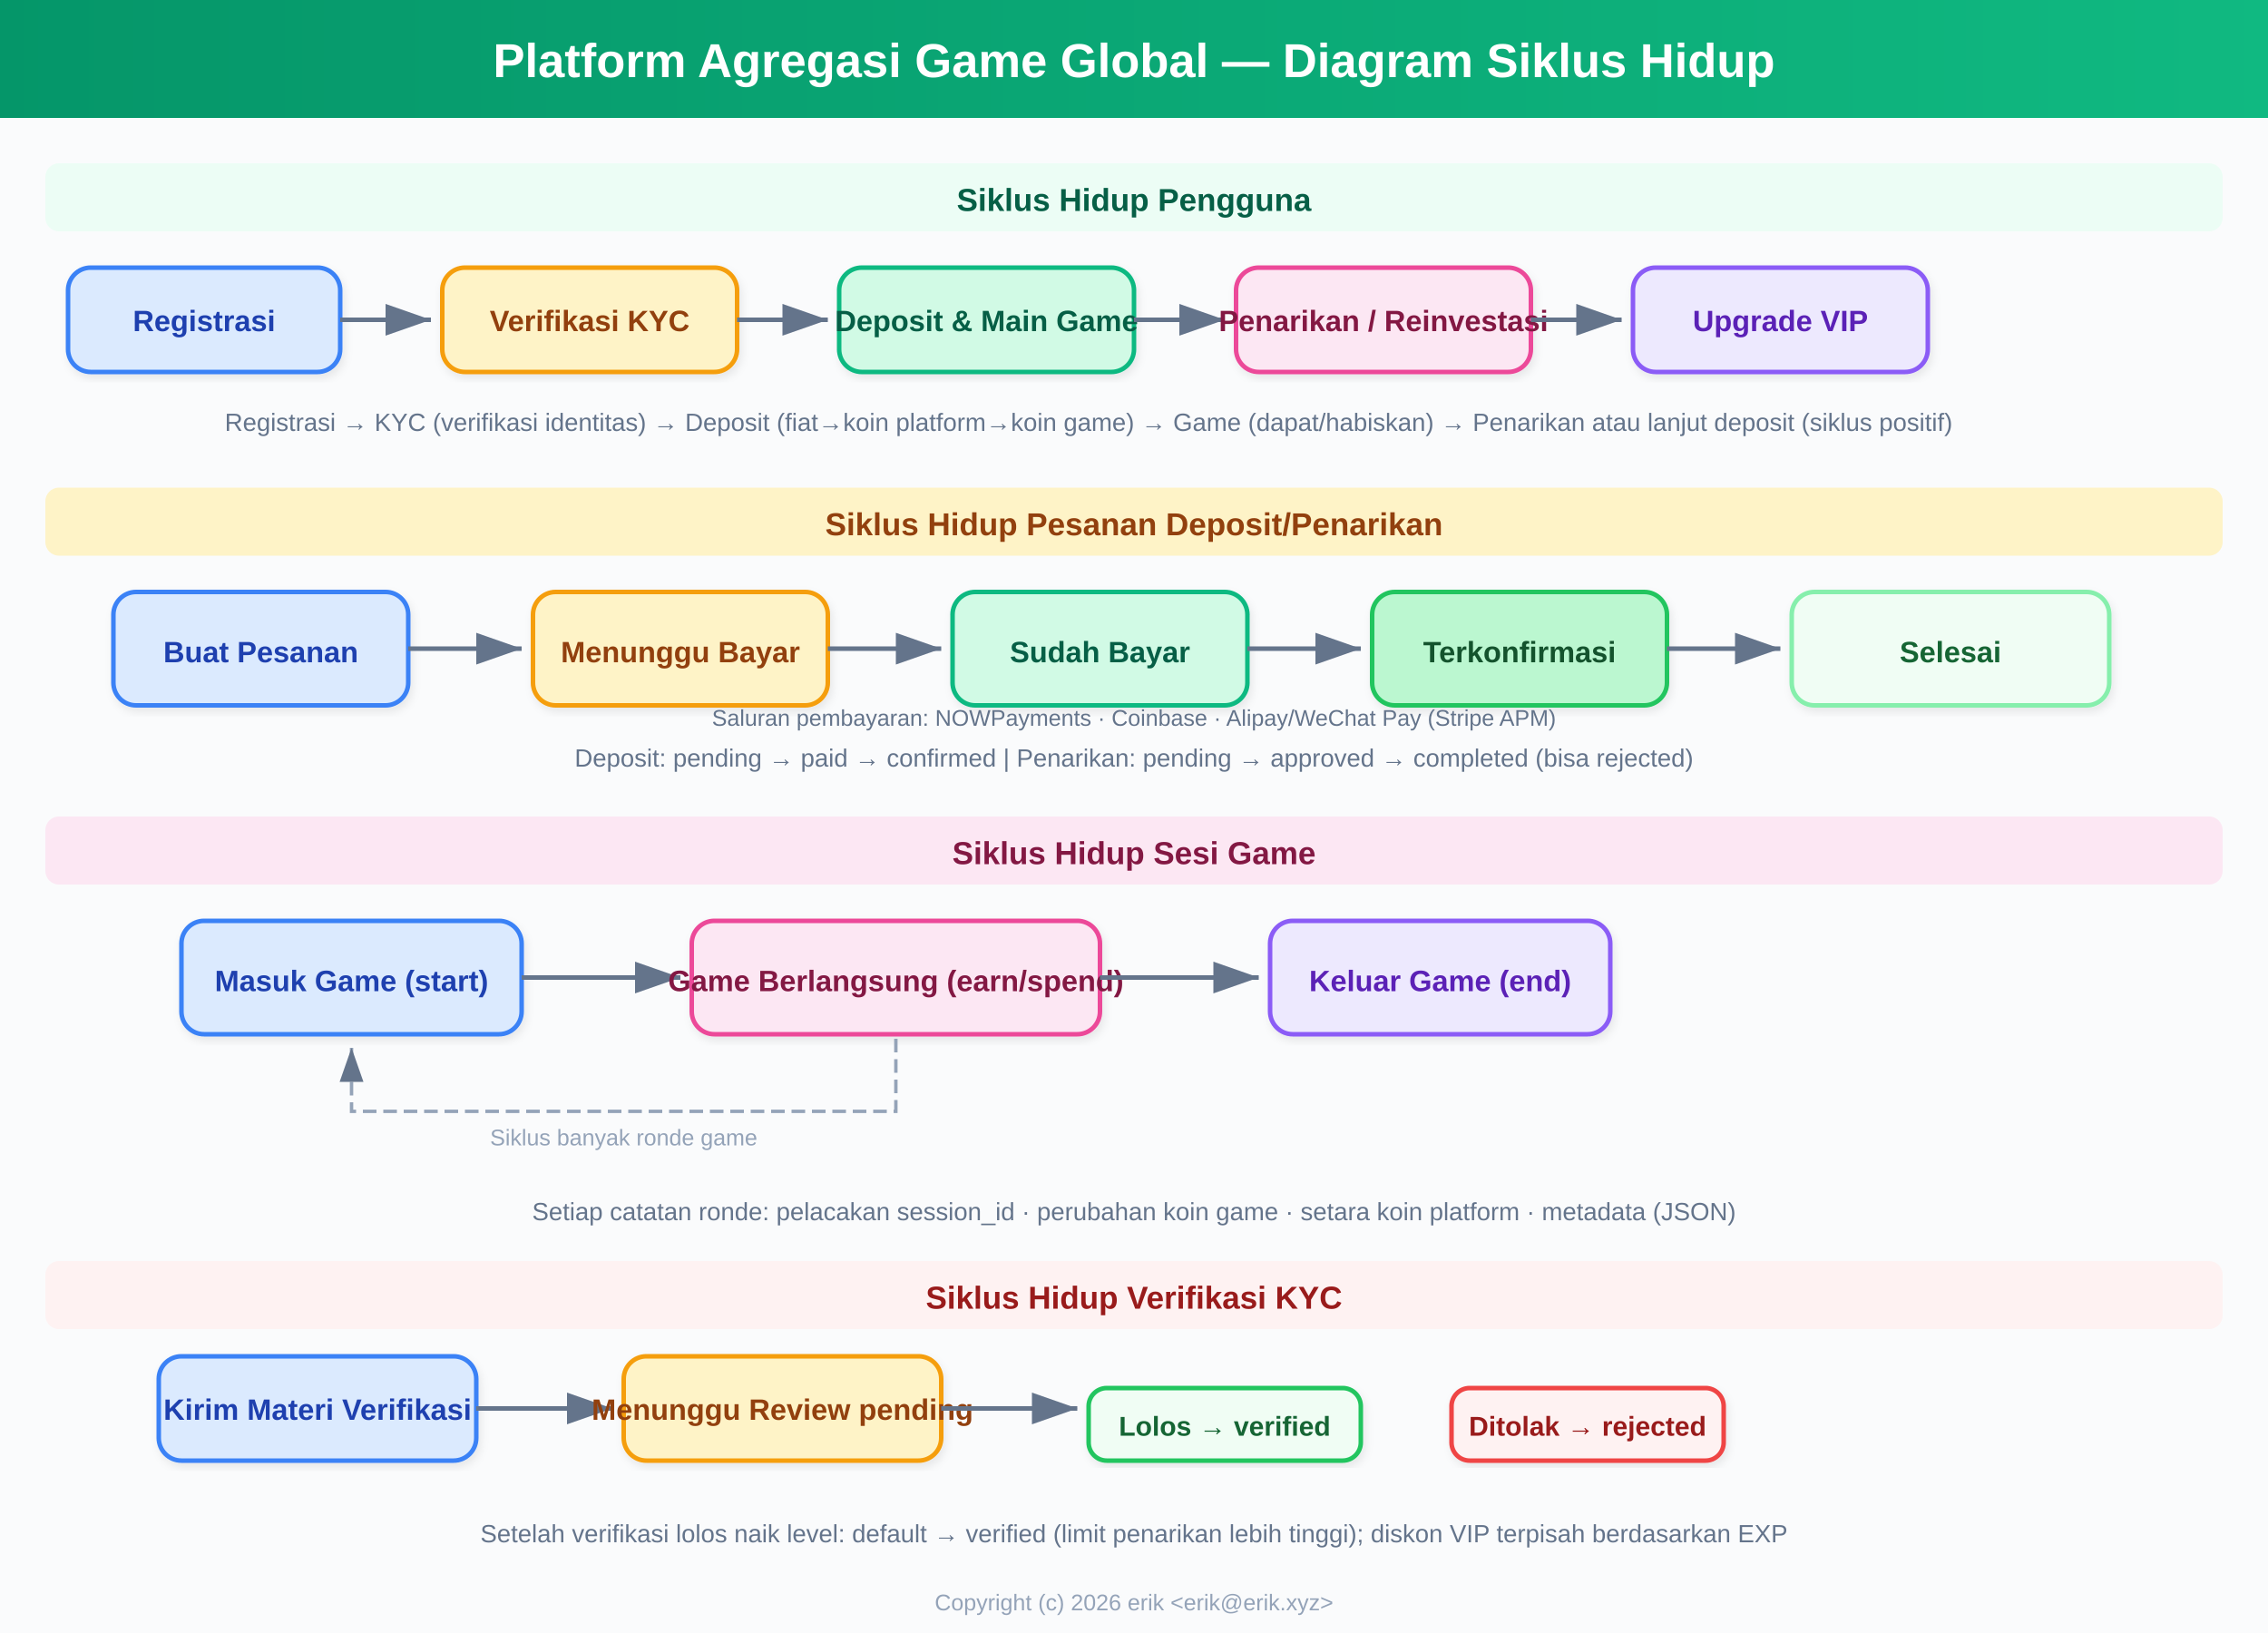
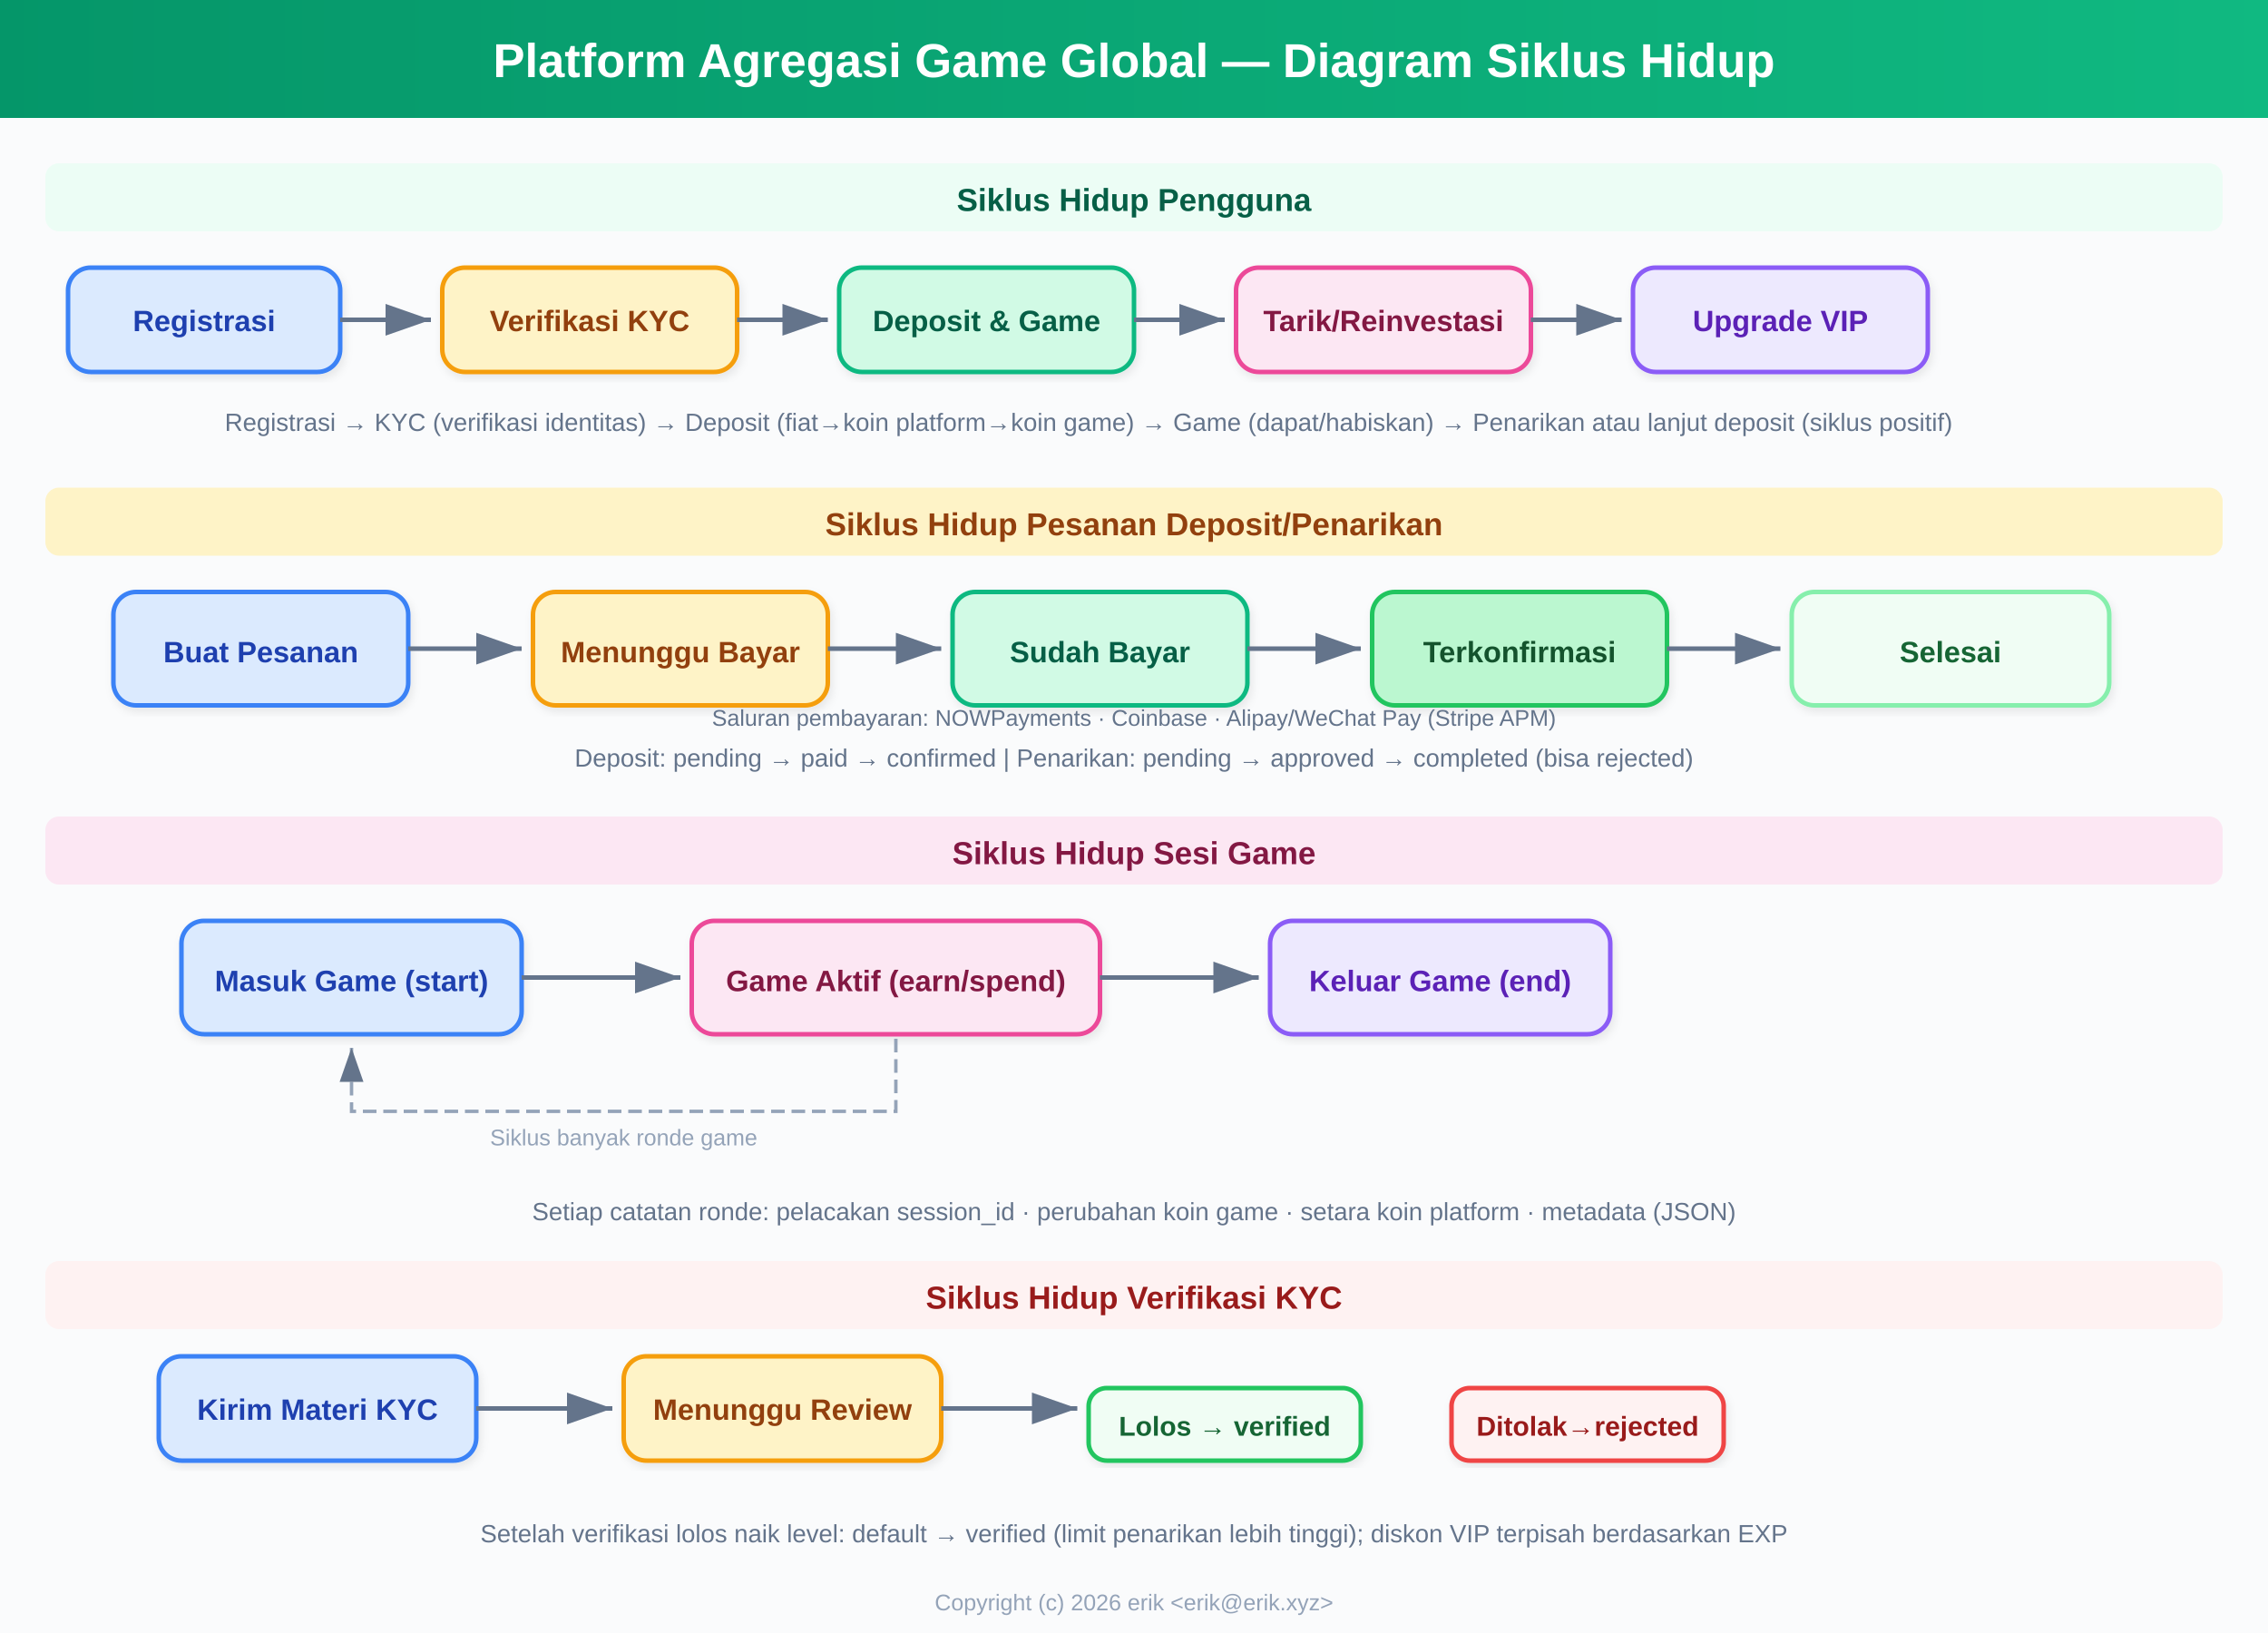
<svg xmlns="http://www.w3.org/2000/svg" viewBox="0 0 1000 720" font-family="Arial, 'Noto Sans SC', 'Noto Sans', sans-serif">
  <defs>
    <linearGradient id="hd" x1="0" y1="0" x2="1" y2="0">
      <stop offset="0%" stop-color="#059669" />
      <stop offset="100%" stop-color="#10b981" />
    </linearGradient>
    <marker id="arr" markerWidth="10" markerHeight="7" refX="10" refY="3.5" orient="auto">
      <polygon points="0 0, 10 3.5, 0 7" fill="#64748b" />
    </marker>
    <filter id="sh">
      <feDropShadow dx="1" dy="2" stdDeviation="2" flood-opacity=".08" />
    </filter>
  </defs>
  <rect width="1000" height="720" fill="#fafbfc" />
  <rect x="0" y="0" width="1000" height="52" fill="url(#hd)" />
  <text x="500" y="34" text-anchor="middle" fill="#fff" font-size="21" font-weight="bold">Platform Agregasi Game Global — Diagram Siklus Hidup</text>
  <rect x="20" y="72" width="960" height="30" rx="6" fill="#ecfdf5" />
  <text x="500" y="93" text-anchor="middle" fill="#065f46" font-size="14" font-weight="bold">Siklus Hidup Pengguna</text>
  <rect x="30" y="118" width="120" height="46" rx="10" fill="#dbeafe" stroke="#3b82f6" stroke-width="2" filter="url(#sh)" />
  <text x="90" y="146" text-anchor="middle" fill="#1e40af" font-size="13" font-weight="bold">Registrasi</text>
  <line x1="150" y1="141" x2="190" y2="141" stroke="#64748b" stroke-width="2" marker-end="url(#arr)" />
  <rect x="195" y="118" width="130" height="46" rx="10" fill="#fef3c7" stroke="#f59e0b" stroke-width="2" filter="url(#sh)" />
  <text x="260" y="146" text-anchor="middle" fill="#92400e" font-size="13" font-weight="bold">Verifikasi KYC</text>
  <line x1="325" y1="141" x2="365" y2="141" stroke="#64748b" stroke-width="2" marker-end="url(#arr)" />
  <rect x="370" y="118" width="130" height="46" rx="10" fill="#d1fae5" stroke="#10b981" stroke-width="2" filter="url(#sh)" />
-   <text x="435" y="146" text-anchor="middle" fill="#065f46" font-size="13" font-weight="bold">Deposit &amp; Main Game</text>
+   <text x="435" y="146" text-anchor="middle" fill="#065f46" font-size="13" font-weight="bold">Deposit &amp; Game</text>
  <line x1="500" y1="141" x2="540" y2="141" stroke="#64748b" stroke-width="2" marker-end="url(#arr)" />
  <rect x="545" y="118" width="130" height="46" rx="10" fill="#fce7f3" stroke="#ec4899" stroke-width="2" filter="url(#sh)" />
-   <text x="610" y="146" text-anchor="middle" fill="#831843" font-size="13" font-weight="bold">Penarikan / Reinvestasi</text>
+   <text x="610" y="146" text-anchor="middle" fill="#831843" font-size="13" font-weight="bold">Tarik/Reinvestasi</text>
  <line x1="675" y1="141" x2="715" y2="141" stroke="#64748b" stroke-width="2" marker-end="url(#arr)" />
  <rect x="720" y="118" width="130" height="46" rx="10" fill="#ede9fe" stroke="#8b5cf6" stroke-width="2" filter="url(#sh)" />
  <text x="785" y="146" text-anchor="middle" fill="#5b21b6" font-size="13" font-weight="bold">Upgrade VIP</text>
  <text x="480" y="190" text-anchor="middle" fill="#64748b" font-size="11">Registrasi → KYC (verifikasi identitas) → Deposit (fiat→koin platform→koin game) → Game (dapat/habiskan) → Penarikan atau lanjut deposit (siklus positif)</text>
  <rect x="20" y="215" width="960" height="30" rx="6" fill="#fef3c7" />
  <text x="500" y="236" text-anchor="middle" fill="#92400e" font-size="14" font-weight="bold">Siklus Hidup Pesanan Deposit/Penarikan</text>
  <rect x="50" y="261" width="130" height="50" rx="10" fill="#dbeafe" stroke="#3b82f6" stroke-width="2" filter="url(#sh)" />
  <text x="115" y="292" text-anchor="middle" fill="#1e40af" font-size="13" font-weight="bold">Buat Pesanan</text>
  <line x1="180" y1="286" x2="230" y2="286" stroke="#64748b" stroke-width="2" marker-end="url(#arr)" />
  <rect x="235" y="261" width="130" height="50" rx="10" fill="#fef3c7" stroke="#f59e0b" stroke-width="2" filter="url(#sh)" />
  <text x="300" y="292" text-anchor="middle" fill="#92400e" font-size="13" font-weight="bold">Menunggu Bayar</text>
  <line x1="365" y1="286" x2="415" y2="286" stroke="#64748b" stroke-width="2" marker-end="url(#arr)" />
  <rect x="420" y="261" width="130" height="50" rx="10" fill="#d1fae5" stroke="#10b981" stroke-width="2" filter="url(#sh)" />
  <text x="485" y="292" text-anchor="middle" fill="#065f46" font-size="13" font-weight="bold">Sudah Bayar</text>
  <line x1="550" y1="286" x2="600" y2="286" stroke="#64748b" stroke-width="2" marker-end="url(#arr)" />
  <rect x="605" y="261" width="130" height="50" rx="10" fill="#bbf7d0" stroke="#22c55e" stroke-width="2" filter="url(#sh)" />
  <text x="670" y="292" text-anchor="middle" fill="#14532d" font-size="13" font-weight="bold">Terkonfirmasi</text>
  <line x1="735" y1="286" x2="785" y2="286" stroke="#64748b" stroke-width="2" marker-end="url(#arr)" />
  <rect x="790" y="261" width="140" height="50" rx="10" fill="#f0fdf4" stroke="#86efac" stroke-width="2" filter="url(#sh)" />
  <text x="860" y="292" text-anchor="middle" fill="#166534" font-size="13" font-weight="bold">Selesai</text>
  <text x="500" y="320" text-anchor="middle" fill="#64748b" font-size="10">Saluran pembayaran: NOWPayments · Coinbase · Alipay/WeChat Pay (Stripe APM)</text>
  <text x="500" y="338" text-anchor="middle" fill="#64748b" font-size="11">Deposit: pending → paid → confirmed  |  Penarikan: pending → approved → completed (bisa rejected)</text>
  <rect x="20" y="360" width="960" height="30" rx="6" fill="#fce7f3" />
  <text x="500" y="381" text-anchor="middle" fill="#831843" font-size="14" font-weight="bold">Siklus Hidup Sesi Game</text>
  <rect x="80" y="406" width="150" height="50" rx="10" fill="#dbeafe" stroke="#3b82f6" stroke-width="2" filter="url(#sh)" />
  <text x="155" y="437" text-anchor="middle" fill="#1e40af" font-size="13" font-weight="bold">Masuk Game (start)</text>
  <line x1="230" y1="431" x2="300" y2="431" stroke="#64748b" stroke-width="2" marker-end="url(#arr)" />
  <rect x="305" y="406" width="180" height="50" rx="10" fill="#fce7f3" stroke="#ec4899" stroke-width="2" filter="url(#sh)" />
-   <text x="395" y="437" text-anchor="middle" fill="#831843" font-size="13" font-weight="bold">Game Berlangsung (earn/spend)</text>
+   <text x="395" y="437" text-anchor="middle" fill="#831843" font-size="13" font-weight="bold">Game Aktif (earn/spend)</text>
  <line x1="485" y1="431" x2="555" y2="431" stroke="#64748b" stroke-width="2" marker-end="url(#arr)" />
  <rect x="560" y="406" width="150" height="50" rx="10" fill="#ede9fe" stroke="#8b5cf6" stroke-width="2" filter="url(#sh)" />
  <text x="635" y="437" text-anchor="middle" fill="#5b21b6" font-size="13" font-weight="bold">Keluar Game (end)</text>
  <path d="M 395 458 L 395 490 L 155 490 L 155 462" fill="none" stroke="#94a3b8" stroke-width="1.5" stroke-dasharray="6,3" marker-end="url(#arr)" />
  <text x="275" y="505" text-anchor="middle" fill="#94a3b8" font-size="10">Siklus banyak ronde game</text>
  <text x="500" y="538" text-anchor="middle" fill="#64748b" font-size="11">Setiap catatan ronde: pelacakan session_id · perubahan koin game · setara koin platform · metadata (JSON)</text>
  <rect x="20" y="556" width="960" height="30" rx="6" fill="#fef2f2" />
  <text x="500" y="577" text-anchor="middle" fill="#991b1b" font-size="14" font-weight="bold">Siklus Hidup Verifikasi KYC</text>
  <rect x="70" y="598" width="140" height="46" rx="10" fill="#dbeafe" stroke="#3b82f6" stroke-width="2" filter="url(#sh)" />
-   <text x="140" y="626" text-anchor="middle" fill="#1e40af" font-size="13" font-weight="bold">Kirim Materi Verifikasi</text>
+   <text x="140" y="626" text-anchor="middle" fill="#1e40af" font-size="13" font-weight="bold">Kirim Materi KYC</text>
  <line x1="210" y1="621" x2="270" y2="621" stroke="#64748b" stroke-width="2" marker-end="url(#arr)" />
  <rect x="275" y="598" width="140" height="46" rx="10" fill="#fef3c7" stroke="#f59e0b" stroke-width="2" filter="url(#sh)" />
-   <text x="345" y="626" text-anchor="middle" fill="#92400e" font-size="13" font-weight="bold">Menunggu Review pending</text>
+   <text x="345" y="626" text-anchor="middle" fill="#92400e" font-size="13" font-weight="bold">Menunggu Review</text>
  <line x1="415" y1="621" x2="475" y2="621" stroke="#64748b" stroke-width="2" marker-end="url(#arr)" />
  <rect x="480" y="612" width="120" height="32" rx="8" fill="#f0fdf4" stroke="#22c55e" stroke-width="2" filter="url(#sh)" />
  <text x="540" y="633" text-anchor="middle" fill="#166534" font-size="12" font-weight="bold">Lolos → verified</text>
  <rect x="640" y="612" width="120" height="32" rx="8" fill="#fef2f2" stroke="#ef4444" stroke-width="2" filter="url(#sh)" />
-   <text x="700" y="633" text-anchor="middle" fill="#991b1b" font-size="12" font-weight="bold">Ditolak → rejected</text>
+   <text x="700" y="633" text-anchor="middle" fill="#991b1b" font-size="12" font-weight="bold">Ditolak→rejected</text>
  <text x="500" y="680" text-anchor="middle" fill="#64748b" font-size="11">Setelah verifikasi lolos naik level: default → verified (limit penarikan lebih tinggi); diskon VIP terpisah berdasarkan EXP</text>
  <text x="500" y="710" text-anchor="middle" fill="#94a3b8" font-size="10">Copyright (c) 2026 erik &lt;erik@erik.xyz&gt;</text>
</svg>
